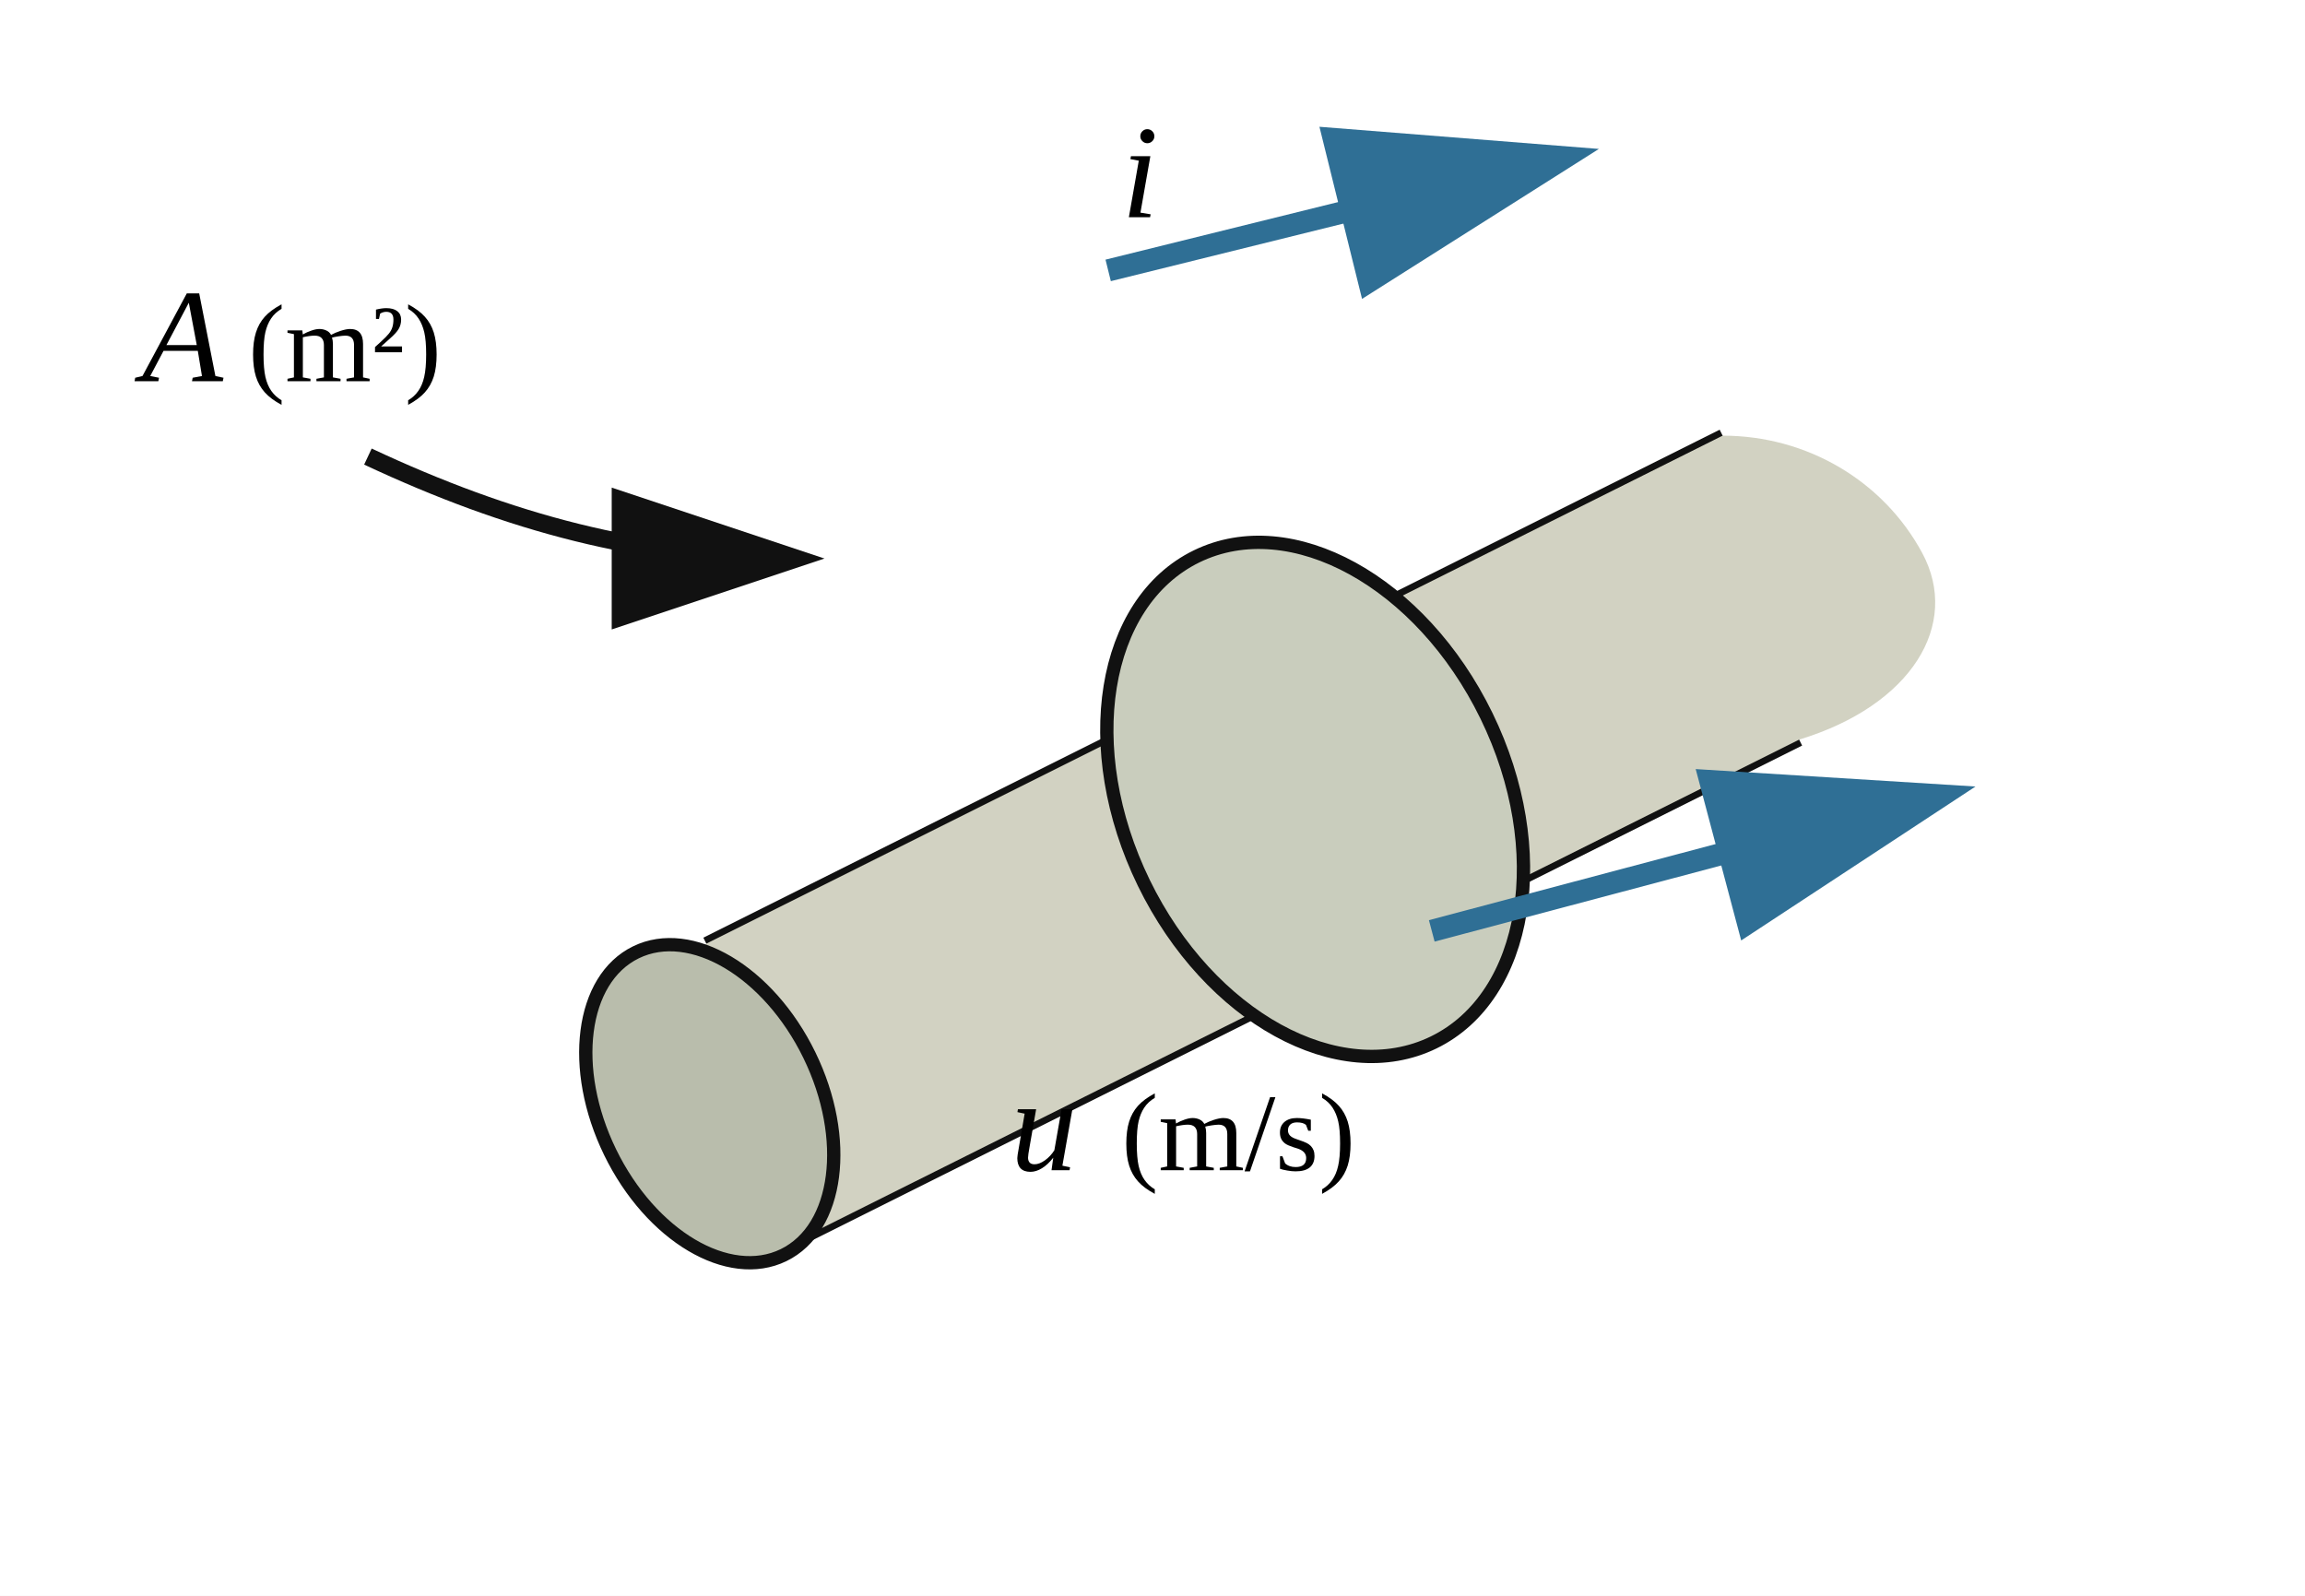
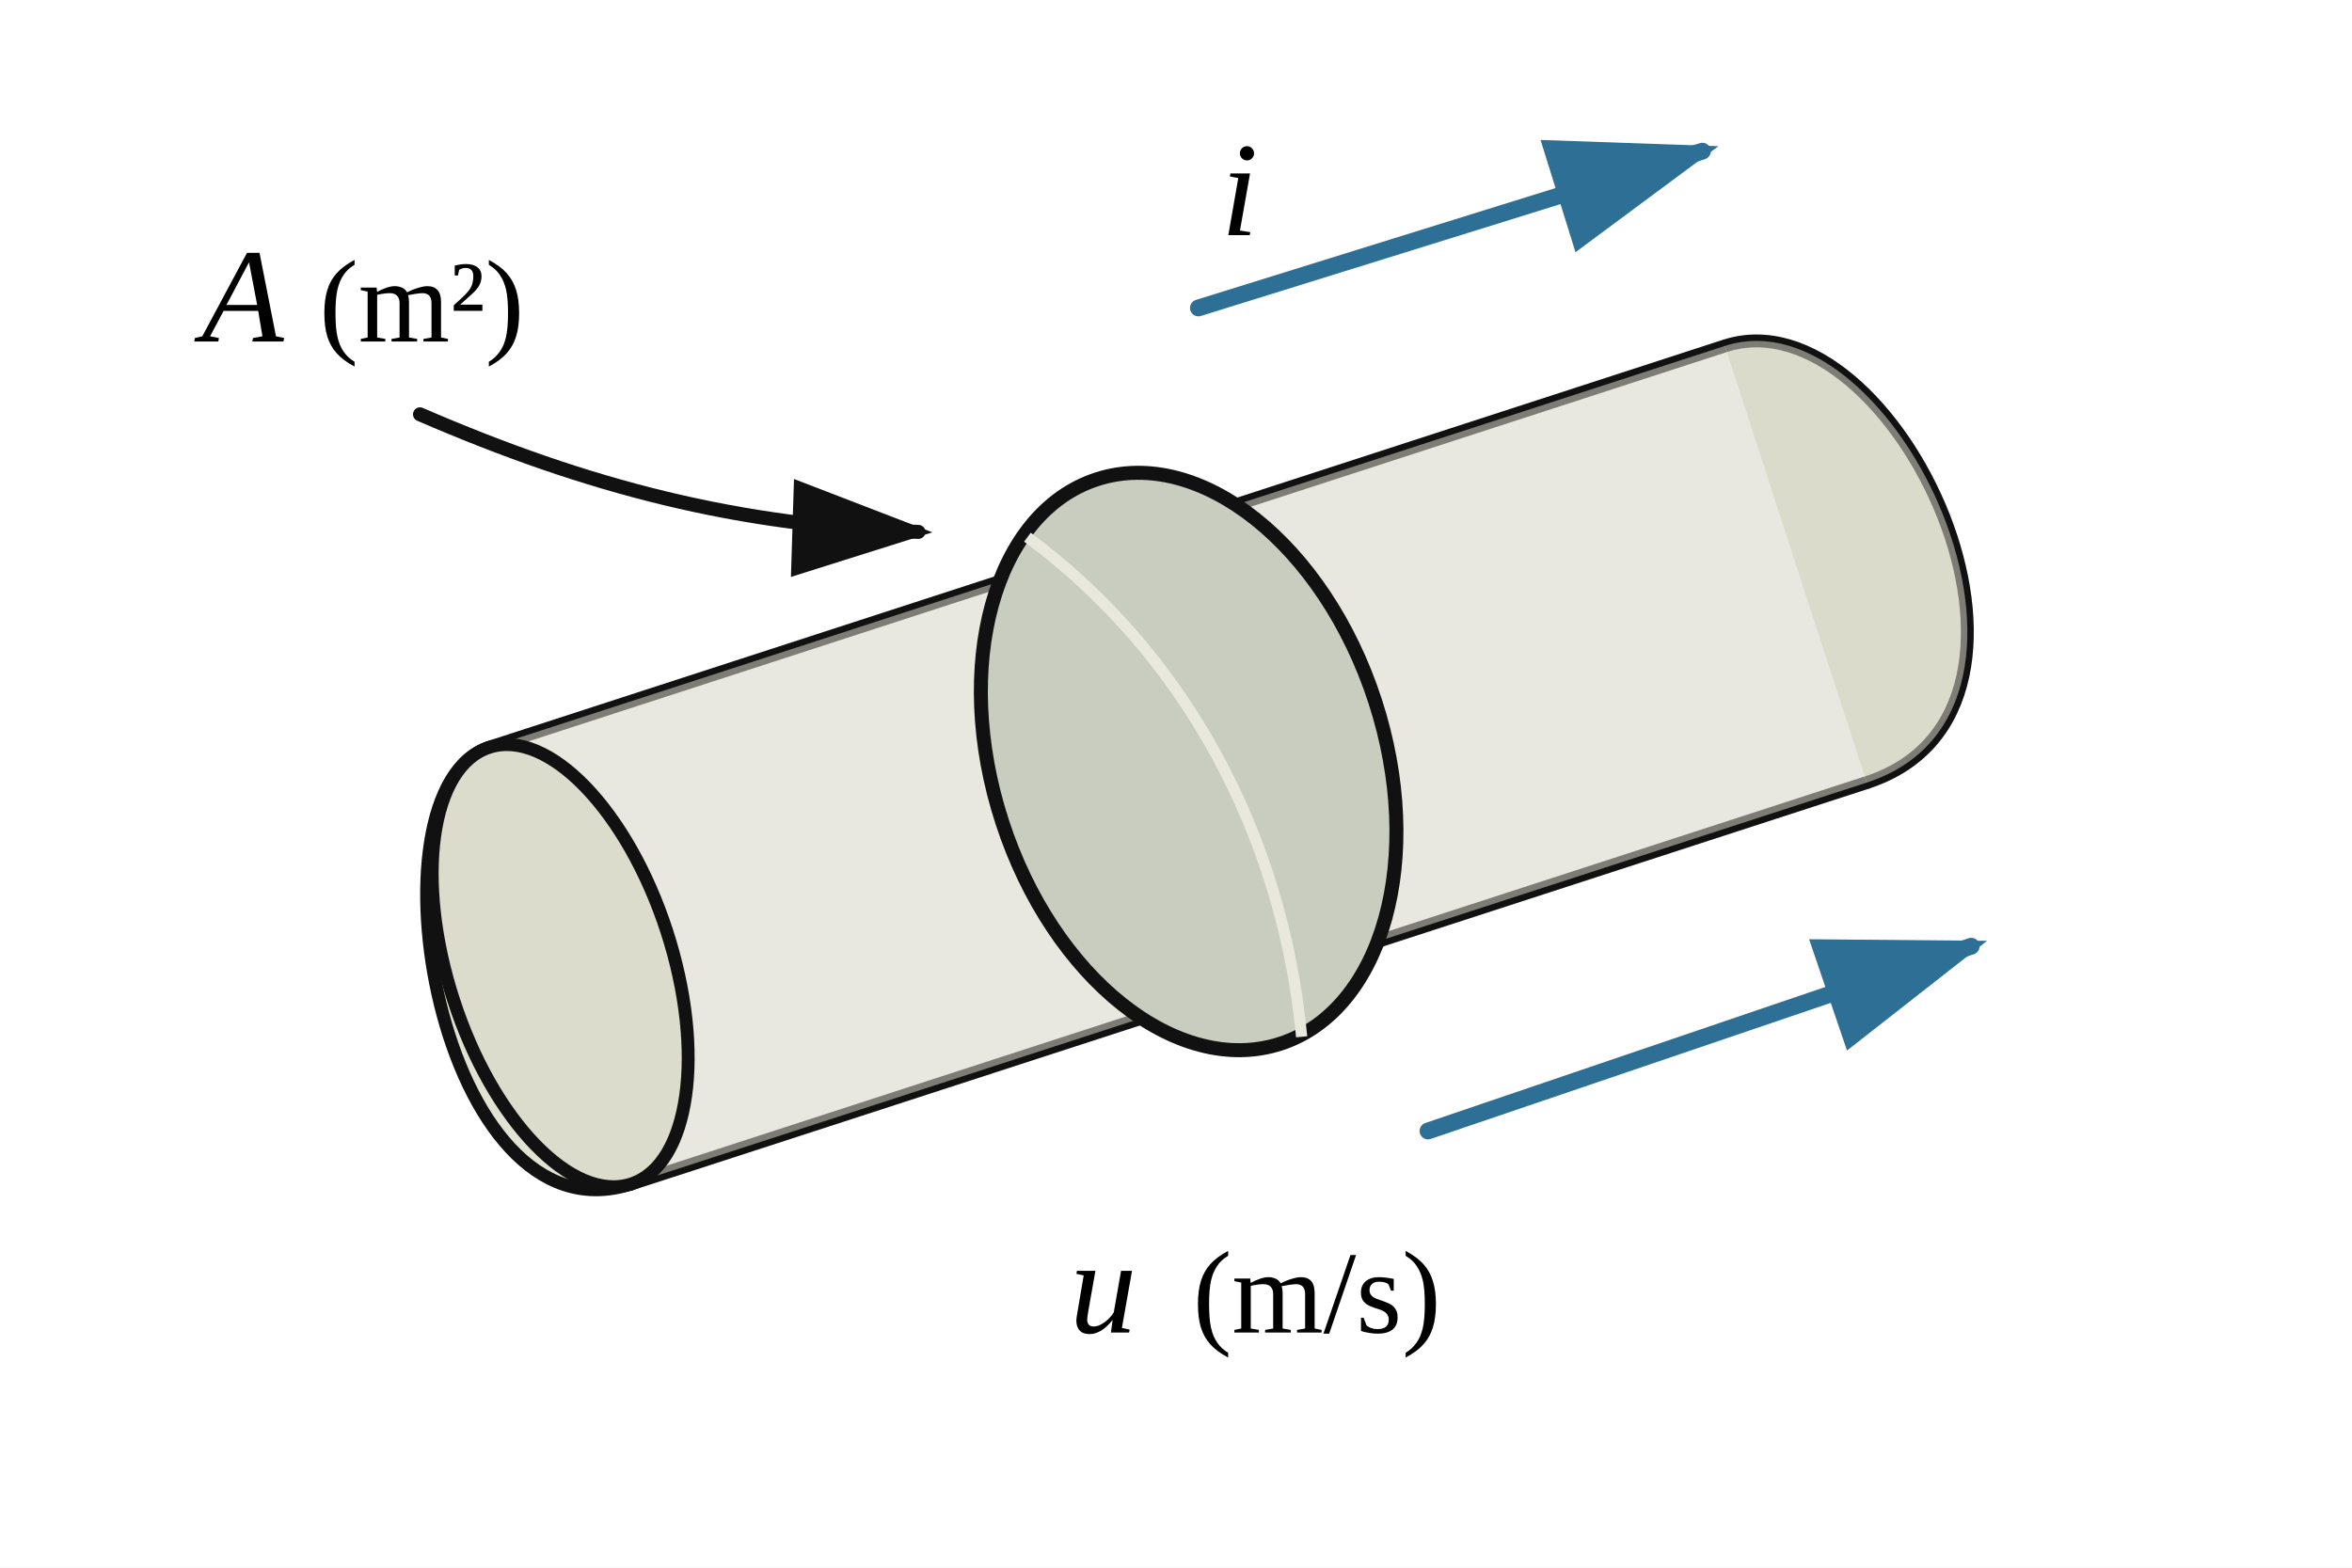
- <svg xmlns="http://www.w3.org/2000/svg" width="520" height="360" viewBox="0 0 520 360">
+ <svg xmlns="http://www.w3.org/2000/svg" width="420" height="280" viewBox="0 0 420 280">
  <defs>
-     <marker id="a" markerWidth="12" markerHeight="8" refX="10" refY="4" orient="auto">
-       <path d="M0,0 L12,4 L0,8 Z" fill="#111" />
+     <marker id="arrowBlack" markerWidth="10" markerHeight="7" refX="9" refY="3.5" orient="auto">
+       <path d="M0,0 L10,3.5 L0,7 Z" fill="#111" />
    </marker>
-     <marker id="b" markerWidth="12" markerHeight="8" refX="10" refY="4" orient="auto">
-       <path d="M0,0 L12,4 L0,8 Z" fill="#2f6f95" />
+     <marker id="arrowBlue" markerWidth="10" markerHeight="7" refX="9" refY="3.5" orient="auto">
+       <path d="M0,0 L10,3.5 L0,7 Z" fill="#2e6f95" />
    </marker>
+     <style>.wire{fill:none;stroke:#111;stroke-width:2.3;stroke-linecap:round;stroke-linejoin:round}.blue{fill:none;stroke:#2e6f95;stroke-width:3;stroke-linecap:round;marker-end:url(#arrowBlue)}.black{fill:none;stroke:#111;stroke-width:2.5;stroke-linecap:round;marker-end:url(#arrowBlack)}.txt{font-family:'Times New Roman',serif;font-size:24px;font-style:italic}.unit{font-family:'Times New Roman',serif;font-size:21px}</style>
  </defs>
-   <rect width="520" height="360" fill="#fff" />
-   <g transform="translate(60 15) rotate(-6 220 150)">
-     <path d="M95 185 L335 95" fill="none" stroke="#111" stroke-width="3" />
-     <path d="M105 255 L345 165" fill="none" stroke="#111" stroke-width="3" />
-     <path d="M95 185 L335 95 C354 97 370 109 377 126 C384 143 371 160 345 165 L105 255 C102 251 88 241 80 225 C72 210 78 192 95 185 Z" fill="#d2d2c2" />
-     <ellipse cx="92" cy="221" rx="25" ry="38" transform="rotate(-20 92 221)" fill="#b9bdac" stroke="#111" stroke-width="3" />
-     <ellipse cx="235" cy="167" rx="43" ry="61" transform="rotate(-20 235 167)" fill="#c9cdbd" stroke="#111" stroke-width="3" />
+   <rect width="420" height="280" fill="#fff" />
+   <g transform="rotate(-18 210 142)">
+     <path d="M96 96 L328 96" class="wire" />
+     <path d="M96 178 L328 178" class="wire" />
+     <path d="M96 96 C72 96 60 178 96 178" fill="#e2e2d3" stroke="#111" stroke-width="2.3" />
+     <path d="M328 96 C360 96 370 178 328 178" fill="#e2e2d3" stroke="#111" stroke-width="2.3" />
+     <path d="M96 96 L328 96 C360 96 370 178 328 178 L96 178 C72 178 72 96 96 96 Z" fill="#d5d5c6" opacity=".55" />
+     <ellipse cx="96" cy="137" rx="20" ry="41" fill="#dcdccd" stroke="#111" stroke-width="2.3" />
+     <ellipse cx="214" cy="137" rx="35" ry="53" fill="#c9cdc0" stroke="#111" stroke-width="2.5" />
+     <path d="M199 90 C219 118 226 154 218 190" fill="none" stroke="#e8e8dc" stroke-width="2" />
  </g>
-   <path d="M83 103 C115 118 145 126 178 126" fill="none" stroke="#111" stroke-width="4" marker-end="url(#a)" />
-   <text x="32" y="86" font-family="Times New Roman" font-size="30" font-style="italic">A</text>
-   <text x="56" y="86" font-family="Times New Roman" font-size="25">(m²)</text>
-   <path d="M250 61 L351 36" fill="none" stroke="#2f6f95" stroke-width="5" marker-end="url(#b)" />
-   <text x="253" y="49" font-family="Times New Roman" font-size="30" font-style="italic">i</text>
-   <path d="M323 210 L436 180" fill="none" stroke="#2f6f95" stroke-width="5" marker-end="url(#b)" />
-   <text x="228" y="264" font-family="Times New Roman" font-size="30" font-style="italic">u</text>
-   <text x="253" y="264" font-family="Times New Roman" font-size="25">(m/s)</text>
+   <path d="M75 74 C105 87 132 94 164 95" class="black" />
+   <text x="36" y="61" class="txt">A</text>
+   <text x="57" y="61" class="unit">(m²)</text>
+   <path d="M214 55 L304 27" class="blue" />
+   <text x="218" y="42" class="txt">i</text>
+   <path d="M255 202 L352 169" class="blue" />
+   <text x="191" y="238" class="txt">u</text>
+   <text x="213" y="238" class="unit">(m/s)</text>
</svg>
